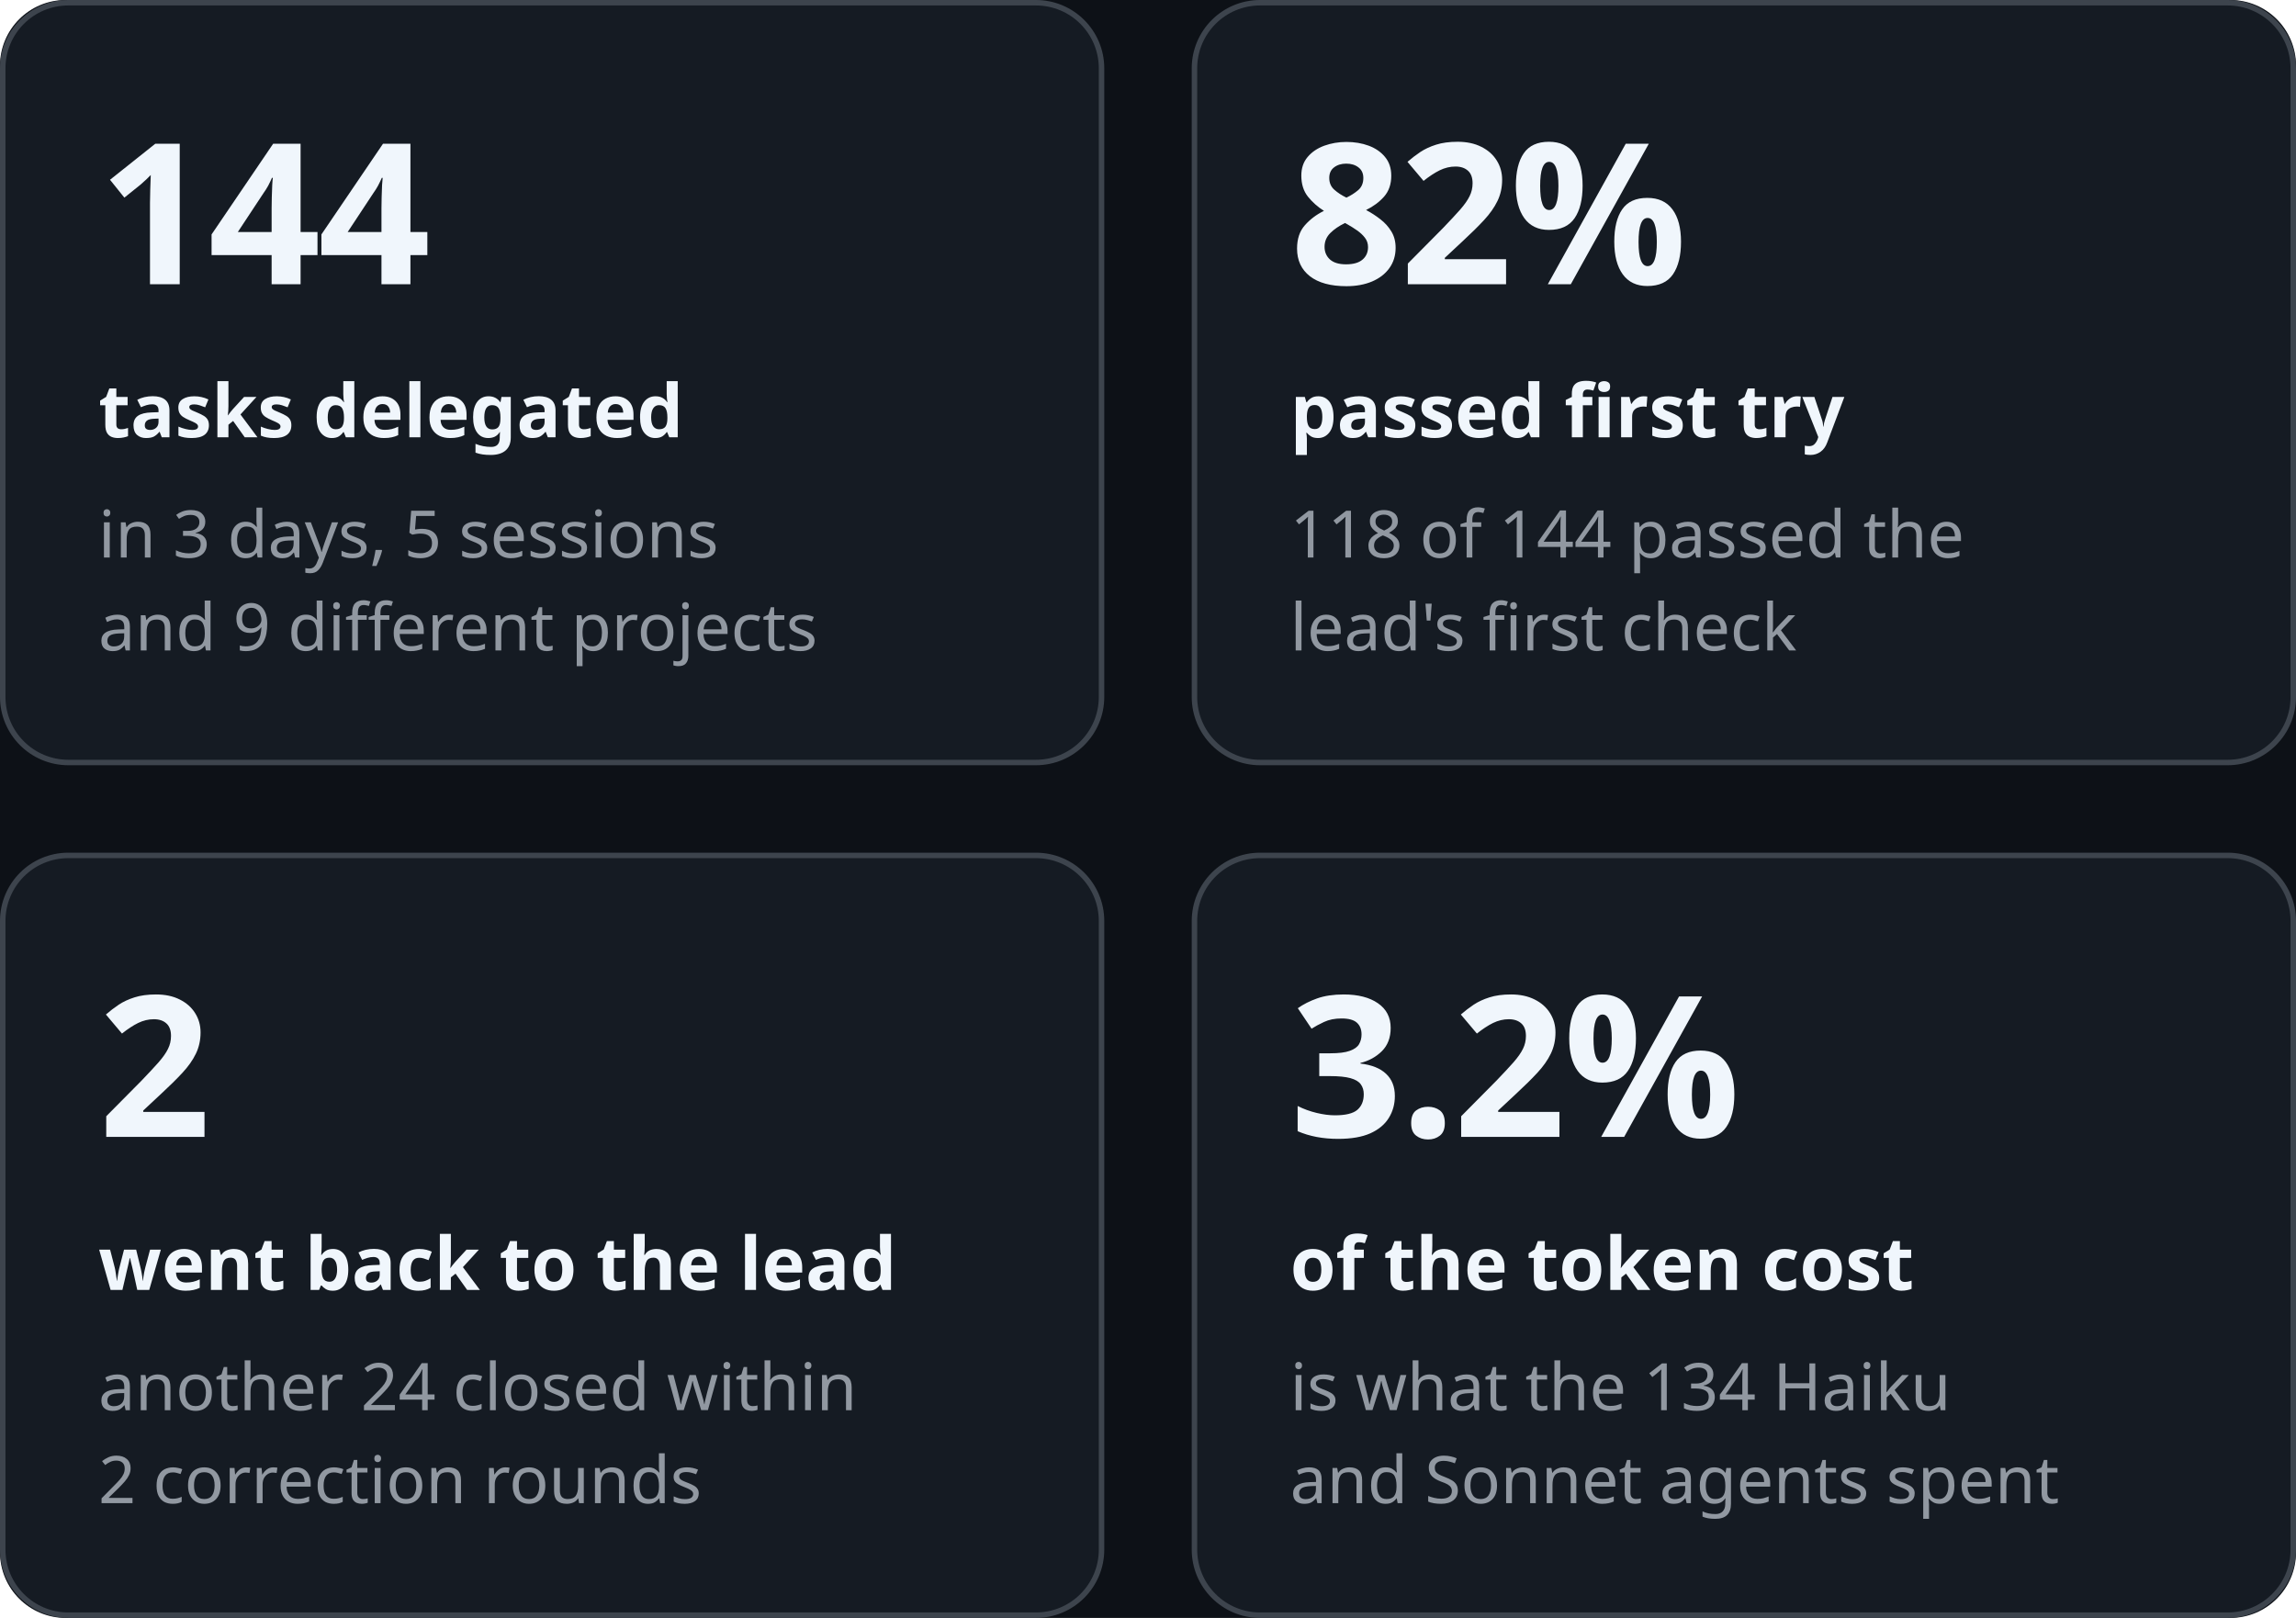
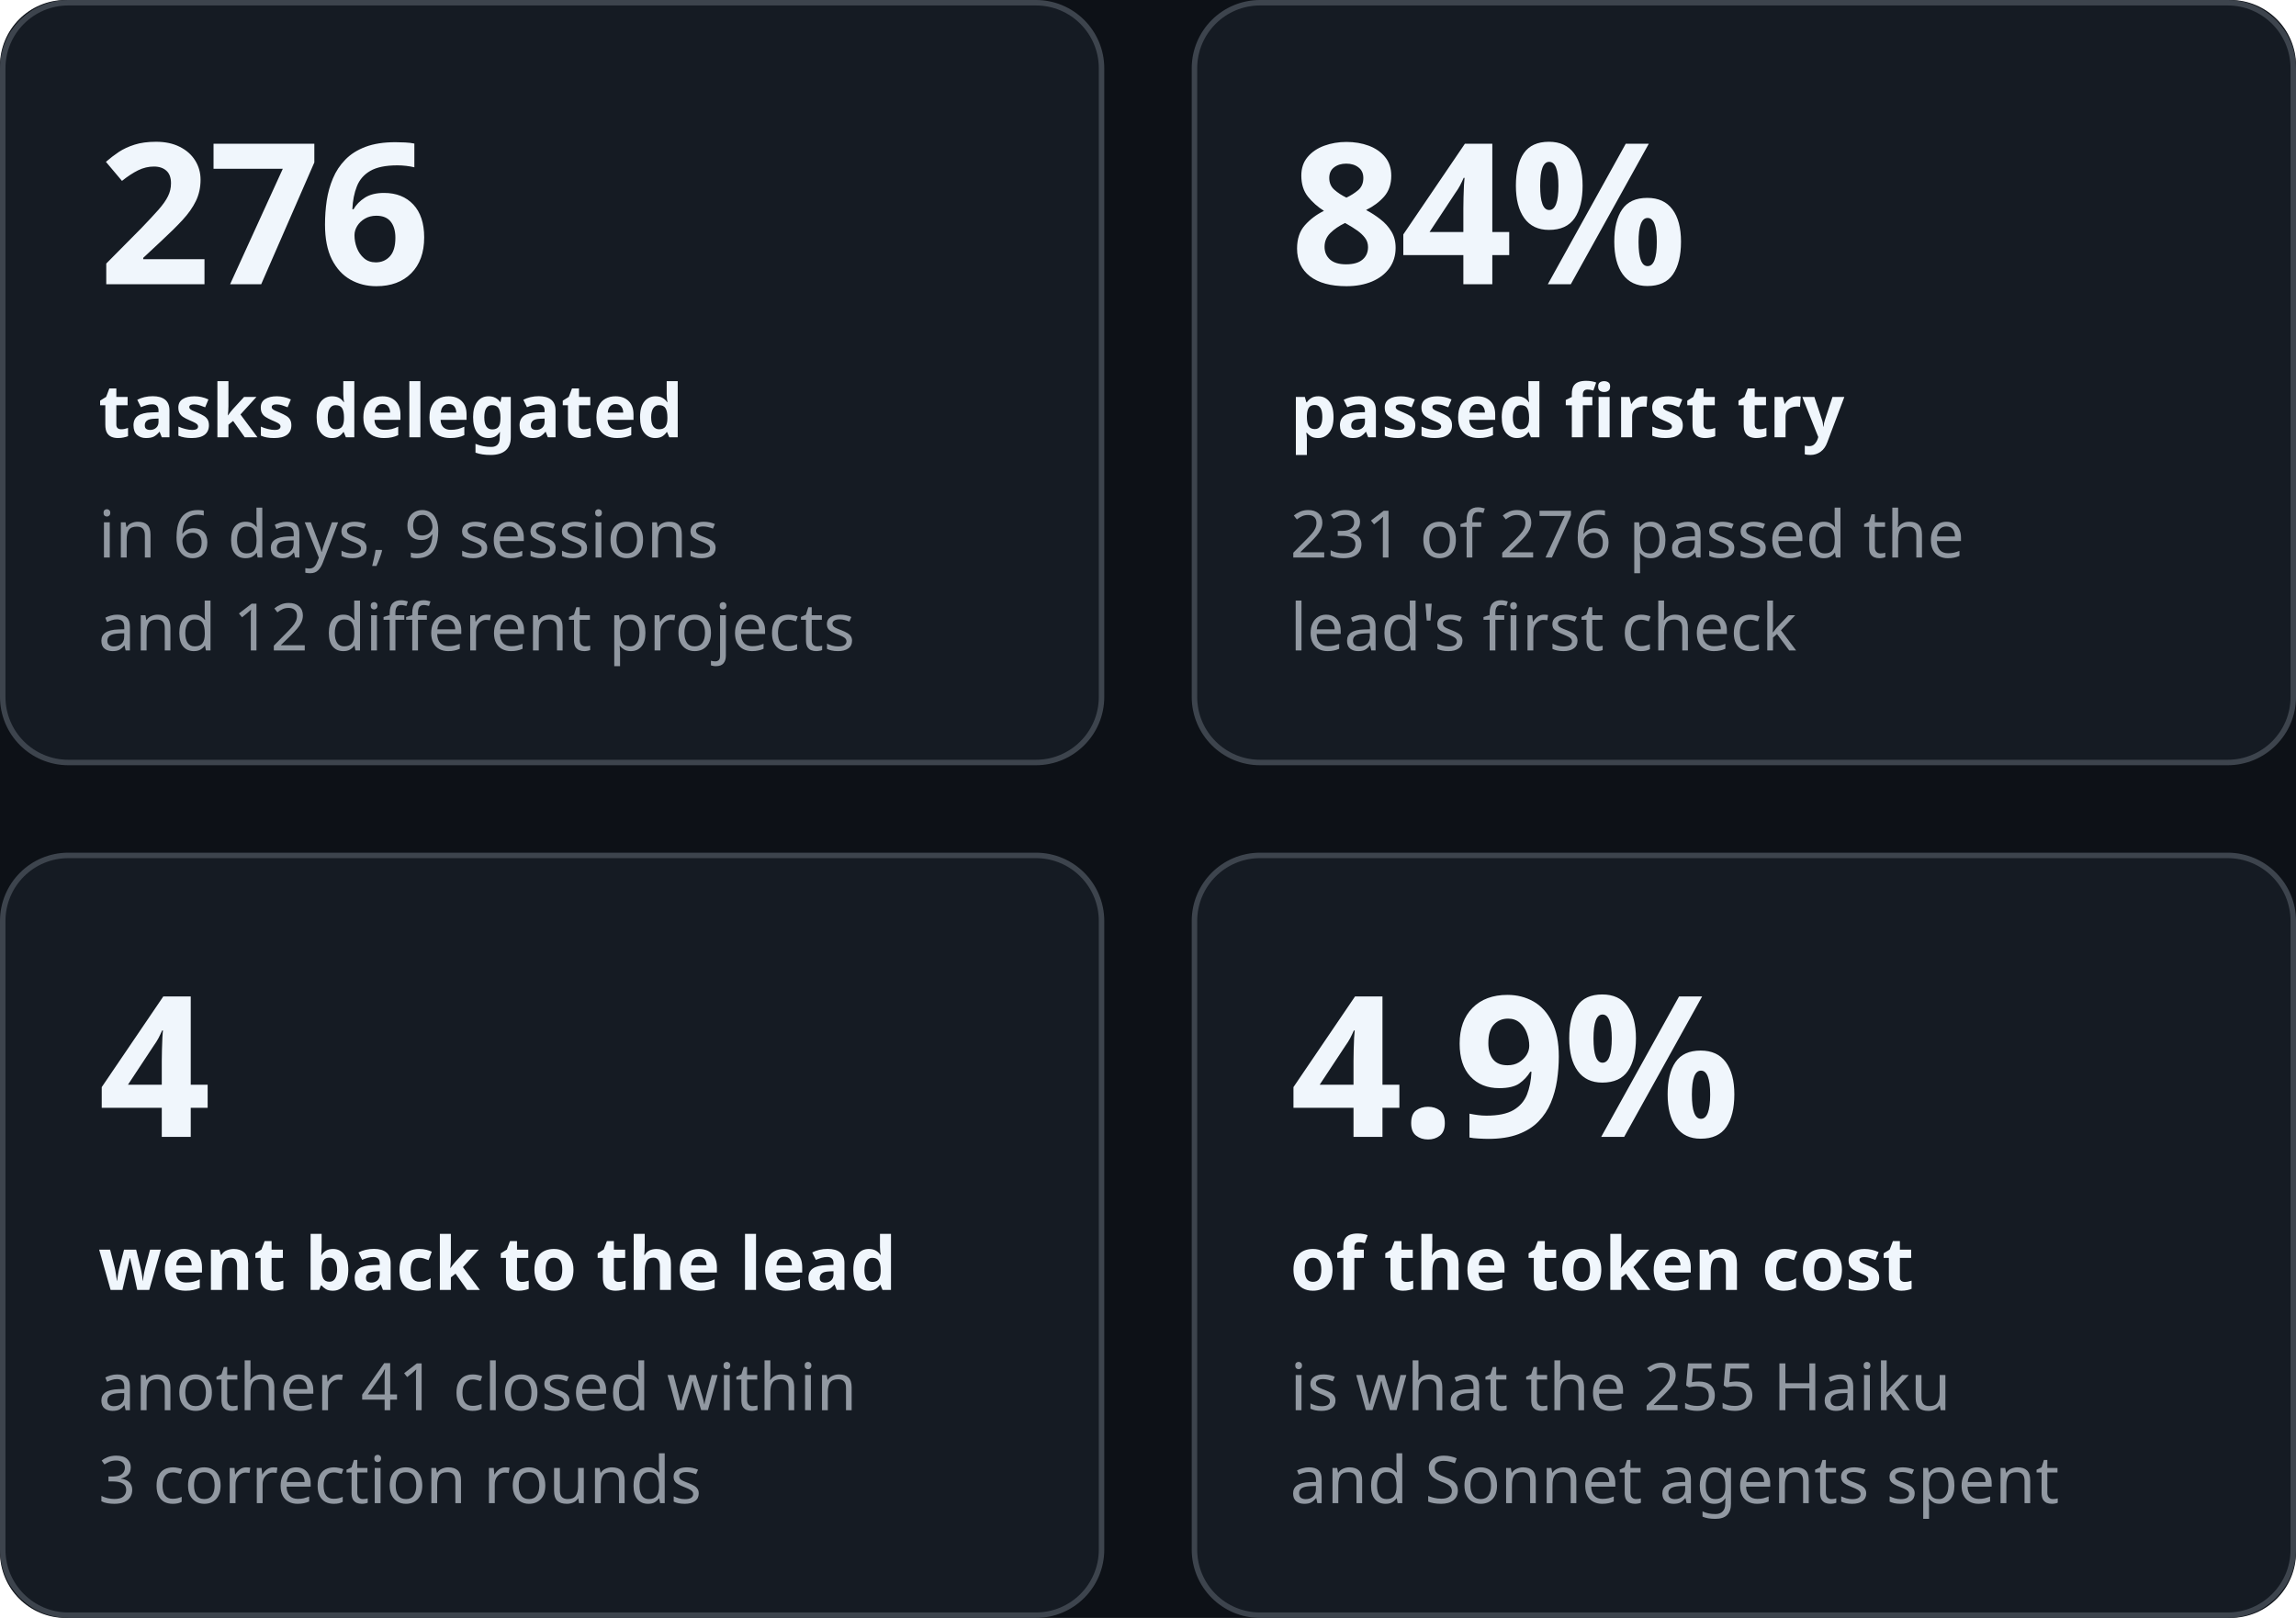
- <svg xmlns="http://www.w3.org/2000/svg" viewBox="0 0 420 296" width="420" height="296" role="img" aria-label="144 tasks delegated, 82% passed first try, 2 went back to the lead, 3.2% of the cost on Haiku and Sonnet agents" font-family="-apple-system,BlinkMacSystemFont,'Segoe UI','Noto Sans',Helvetica,Arial,sans-serif">
+ <svg xmlns="http://www.w3.org/2000/svg" viewBox="0 0 420 296" width="420" height="296" role="img" aria-label="276 tasks delegated, 84% passed first try, 4 went back to the lead, 4.9% of the cost on Haiku and Sonnet agents" font-family="-apple-system,BlinkMacSystemFont,'Segoe UI','Noto Sans',Helvetica,Arial,sans-serif">
  <rect width="420" height="296" rx="12" fill="#0d1117" />
  <rect x="0.5" y="0.5" width="201" height="139" rx="12" fill="#151b23" stroke="#3d444d" />
-   <text x="18" y="52" font-size="36" fill="#f0f6fc" font-weight="700" text-anchor="start" letter-spacing="-0.5">144</text>
+   <text x="18" y="52" font-size="36" fill="#f0f6fc" font-weight="700" text-anchor="start" letter-spacing="-0.5">276</text>
  <text x="18" y="80" font-size="13.5" fill="#f0f6fc" font-weight="600" text-anchor="start">tasks delegated</text>
-   <text x="18" y="102" font-size="12" fill="#9198a1" font-weight="400" text-anchor="start">in 3 days, 5 sessions</text>
-   <text x="18" y="119" font-size="12" fill="#9198a1" font-weight="400" text-anchor="start">and 9 different projects</text>
+   <text x="18" y="102" font-size="12" fill="#9198a1" font-weight="400" text-anchor="start">in 6 days, 9 sessions</text>
+   <text x="18" y="119" font-size="12" fill="#9198a1" font-weight="400" text-anchor="start">and 12 different projects</text>
  <rect x="218.5" y="0.5" width="201" height="139" rx="12" fill="#151b23" stroke="#3d444d" />
-   <text x="236" y="52" font-size="36" fill="#f0f6fc" font-weight="700" text-anchor="start" letter-spacing="-0.5">82%</text>
+   <text x="236" y="52" font-size="36" fill="#f0f6fc" font-weight="700" text-anchor="start" letter-spacing="-0.5">84%</text>
  <text x="236" y="80" font-size="13.5" fill="#f0f6fc" font-weight="600" text-anchor="start">passed first try</text>
-   <text x="236" y="102" font-size="12" fill="#9198a1" font-weight="400" text-anchor="start">118 of 144 passed the</text>
+   <text x="236" y="102" font-size="12" fill="#9198a1" font-weight="400" text-anchor="start">231 of 276 passed the</text>
  <text x="236" y="119" font-size="12" fill="#9198a1" font-weight="400" text-anchor="start">lead's first check</text>
  <rect x="0.5" y="156.5" width="201" height="139" rx="12" fill="#151b23" stroke="#3d444d" />
-   <text x="18" y="208" font-size="36" fill="#f0f6fc" font-weight="700" text-anchor="start" letter-spacing="-0.5">2</text>
+   <text x="18" y="208" font-size="36" fill="#f0f6fc" font-weight="700" text-anchor="start" letter-spacing="-0.5">4</text>
  <text x="18" y="236" font-size="13.5" fill="#f0f6fc" font-weight="600" text-anchor="start">went back to the lead</text>
-   <text x="18" y="258" font-size="12" fill="#9198a1" font-weight="400" text-anchor="start">another 24 closed within</text>
-   <text x="18" y="275" font-size="12" fill="#9198a1" font-weight="400" text-anchor="start">2 correction rounds</text>
+   <text x="18" y="258" font-size="12" fill="#9198a1" font-weight="400" text-anchor="start">another 41 closed within</text>
+   <text x="18" y="275" font-size="12" fill="#9198a1" font-weight="400" text-anchor="start">3 correction rounds</text>
  <rect x="218.5" y="156.5" width="201" height="139" rx="12" fill="#151b23" stroke="#3d444d" />
-   <text x="236" y="208" font-size="36" fill="#f0f6fc" font-weight="700" text-anchor="start" letter-spacing="-0.5">3.2%</text>
+   <text x="236" y="208" font-size="36" fill="#f0f6fc" font-weight="700" text-anchor="start" letter-spacing="-0.5">4.9%</text>
  <text x="236" y="236" font-size="13.5" fill="#f0f6fc" font-weight="600" text-anchor="start">of the token cost</text>
-   <text x="236" y="258" font-size="12" fill="#9198a1" font-weight="400" text-anchor="start">is what the 134 Haiku</text>
+   <text x="236" y="258" font-size="12" fill="#9198a1" font-weight="400" text-anchor="start">is what the 255 Haiku</text>
  <text x="236" y="275" font-size="12" fill="#9198a1" font-weight="400" text-anchor="start">and Sonnet agents spent</text>
</svg>
